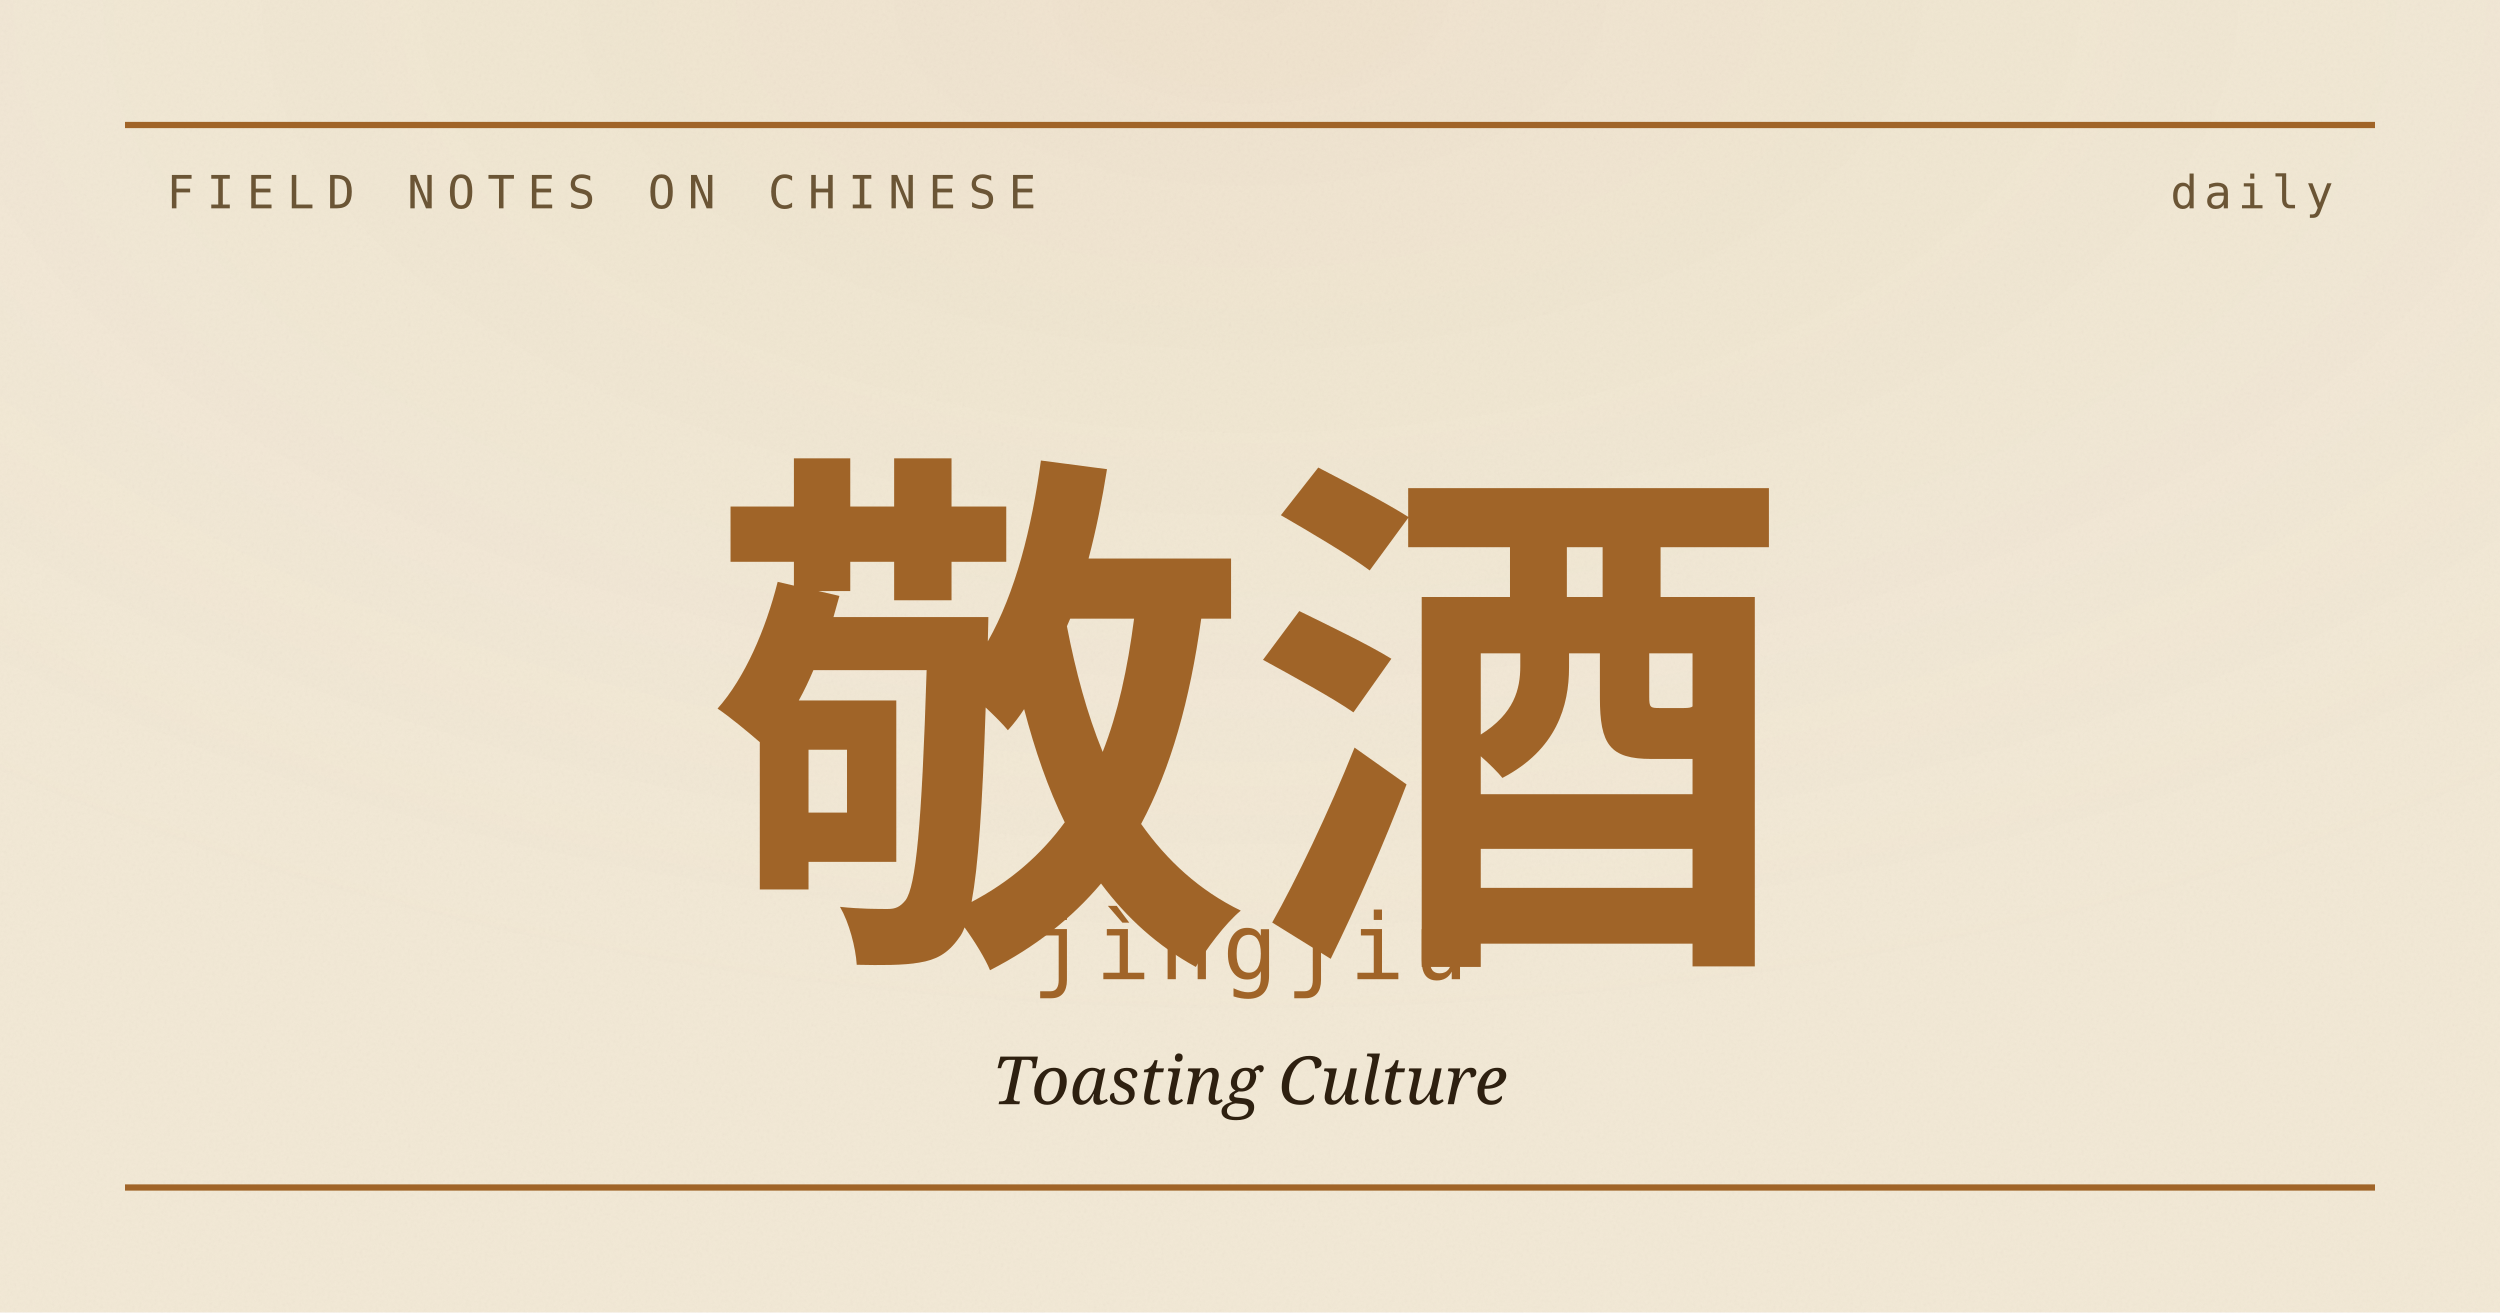
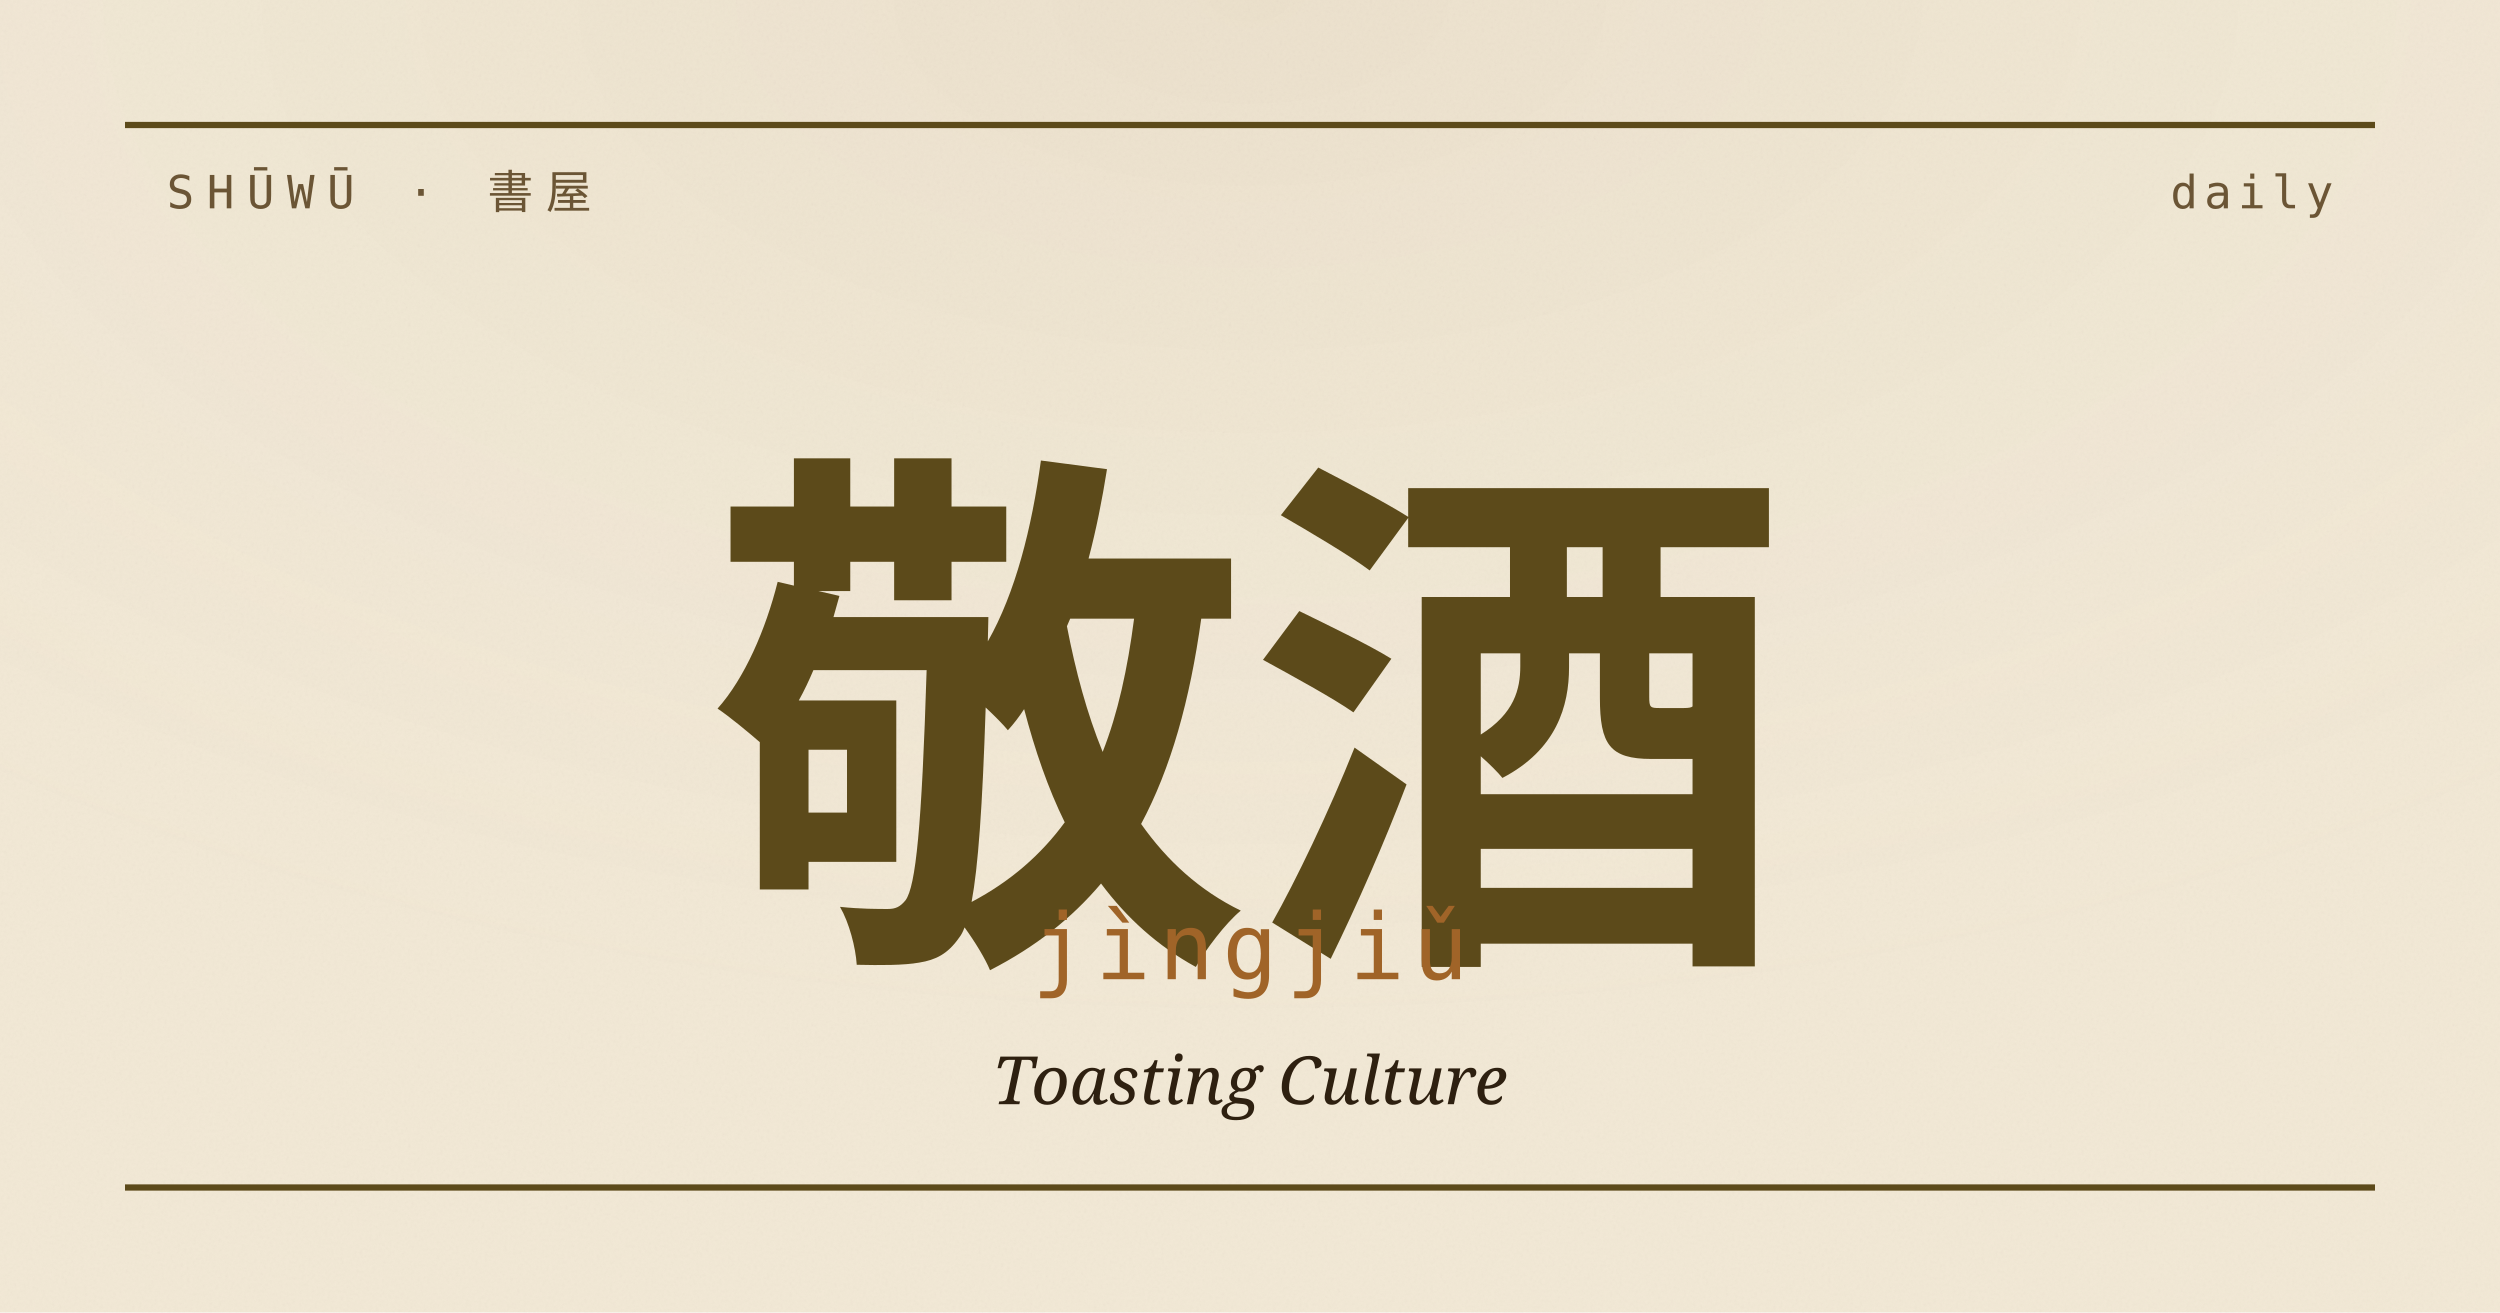
<svg xmlns="http://www.w3.org/2000/svg" viewBox="0 0 1200 630" width="1200" height="630">
  <defs>
    <filter id="paper">
      <feTurbulence type="fractalNoise" baseFrequency="0.65" numOctaves="5" stitchTiles="stitch" />
      <feColorMatrix type="saturate" values="0" />
    </filter>
    <radialGradient id="vignette" cx="50%" cy="0%" r="80%">
-       <stop offset="0%" stop-color="#a06428" stop-opacity="0.05" />
+       <stop offset="0%" stop-color="#5c4a1a" stop-opacity="0.05" />
      <stop offset="100%" stop-color="#f2e8d5" stop-opacity="0" />
    </radialGradient>
  </defs>
  <rect width="1200" height="630" fill="#f2e8d5" />
  <rect width="1200" height="630" fill="url(#vignette)" />
  <rect width="1200" height="630" filter="url(#paper)" opacity="0.06" />
-   <line x1="60" y1="60" x2="1140" y2="60" stroke="#a06428" stroke-width="3" />
-   <line x1="60" y1="570" x2="1140" y2="570" stroke="#a06428" stroke-width="3" />
-   <text x="80" y="100" font-family="Inconsolata, monospace" font-size="22" letter-spacing="6" fill="#6b5535" text-transform="uppercase">FIELD NOTES ON CHINESE</text>
+   <line x1="60" y1="60" x2="1140" y2="60" stroke="#5c4a1a" stroke-width="3" />
+   <line x1="60" y1="570" x2="1140" y2="570" stroke="#5c4a1a" stroke-width="3" />
+   <text x="80" y="100" font-family="Inconsolata, monospace" font-size="22" letter-spacing="6" fill="#6b5535" text-transform="uppercase">SHŪWŪ · 書屋</text>
  <text x="1120" y="100" font-family="Inconsolata, monospace" font-size="22" letter-spacing="3" fill="#6b5535" text-anchor="end">daily</text>
-   <text x="600" y="350" font-family="Noto Serif SC, serif" font-size="260" font-weight="700" fill="#a06428" text-anchor="middle" dominant-baseline="middle">敬酒</text>
+   <text x="600" y="350" font-family="Noto Serif SC, serif" font-size="260" font-weight="700" fill="#5c4a1a" text-anchor="middle" dominant-baseline="middle">敬酒</text>
  <text x="600" y="470" font-family="Inconsolata, monospace" font-size="44" letter-spacing="4" fill="#a06428" text-anchor="middle">jìngjiǔ</text>
  <text x="600" y="530" font-family="Cormorant Garamond, Georgia, serif" font-style="italic" font-size="32" fill="#2e2010" text-anchor="middle">Toasting Culture</text>
</svg>
